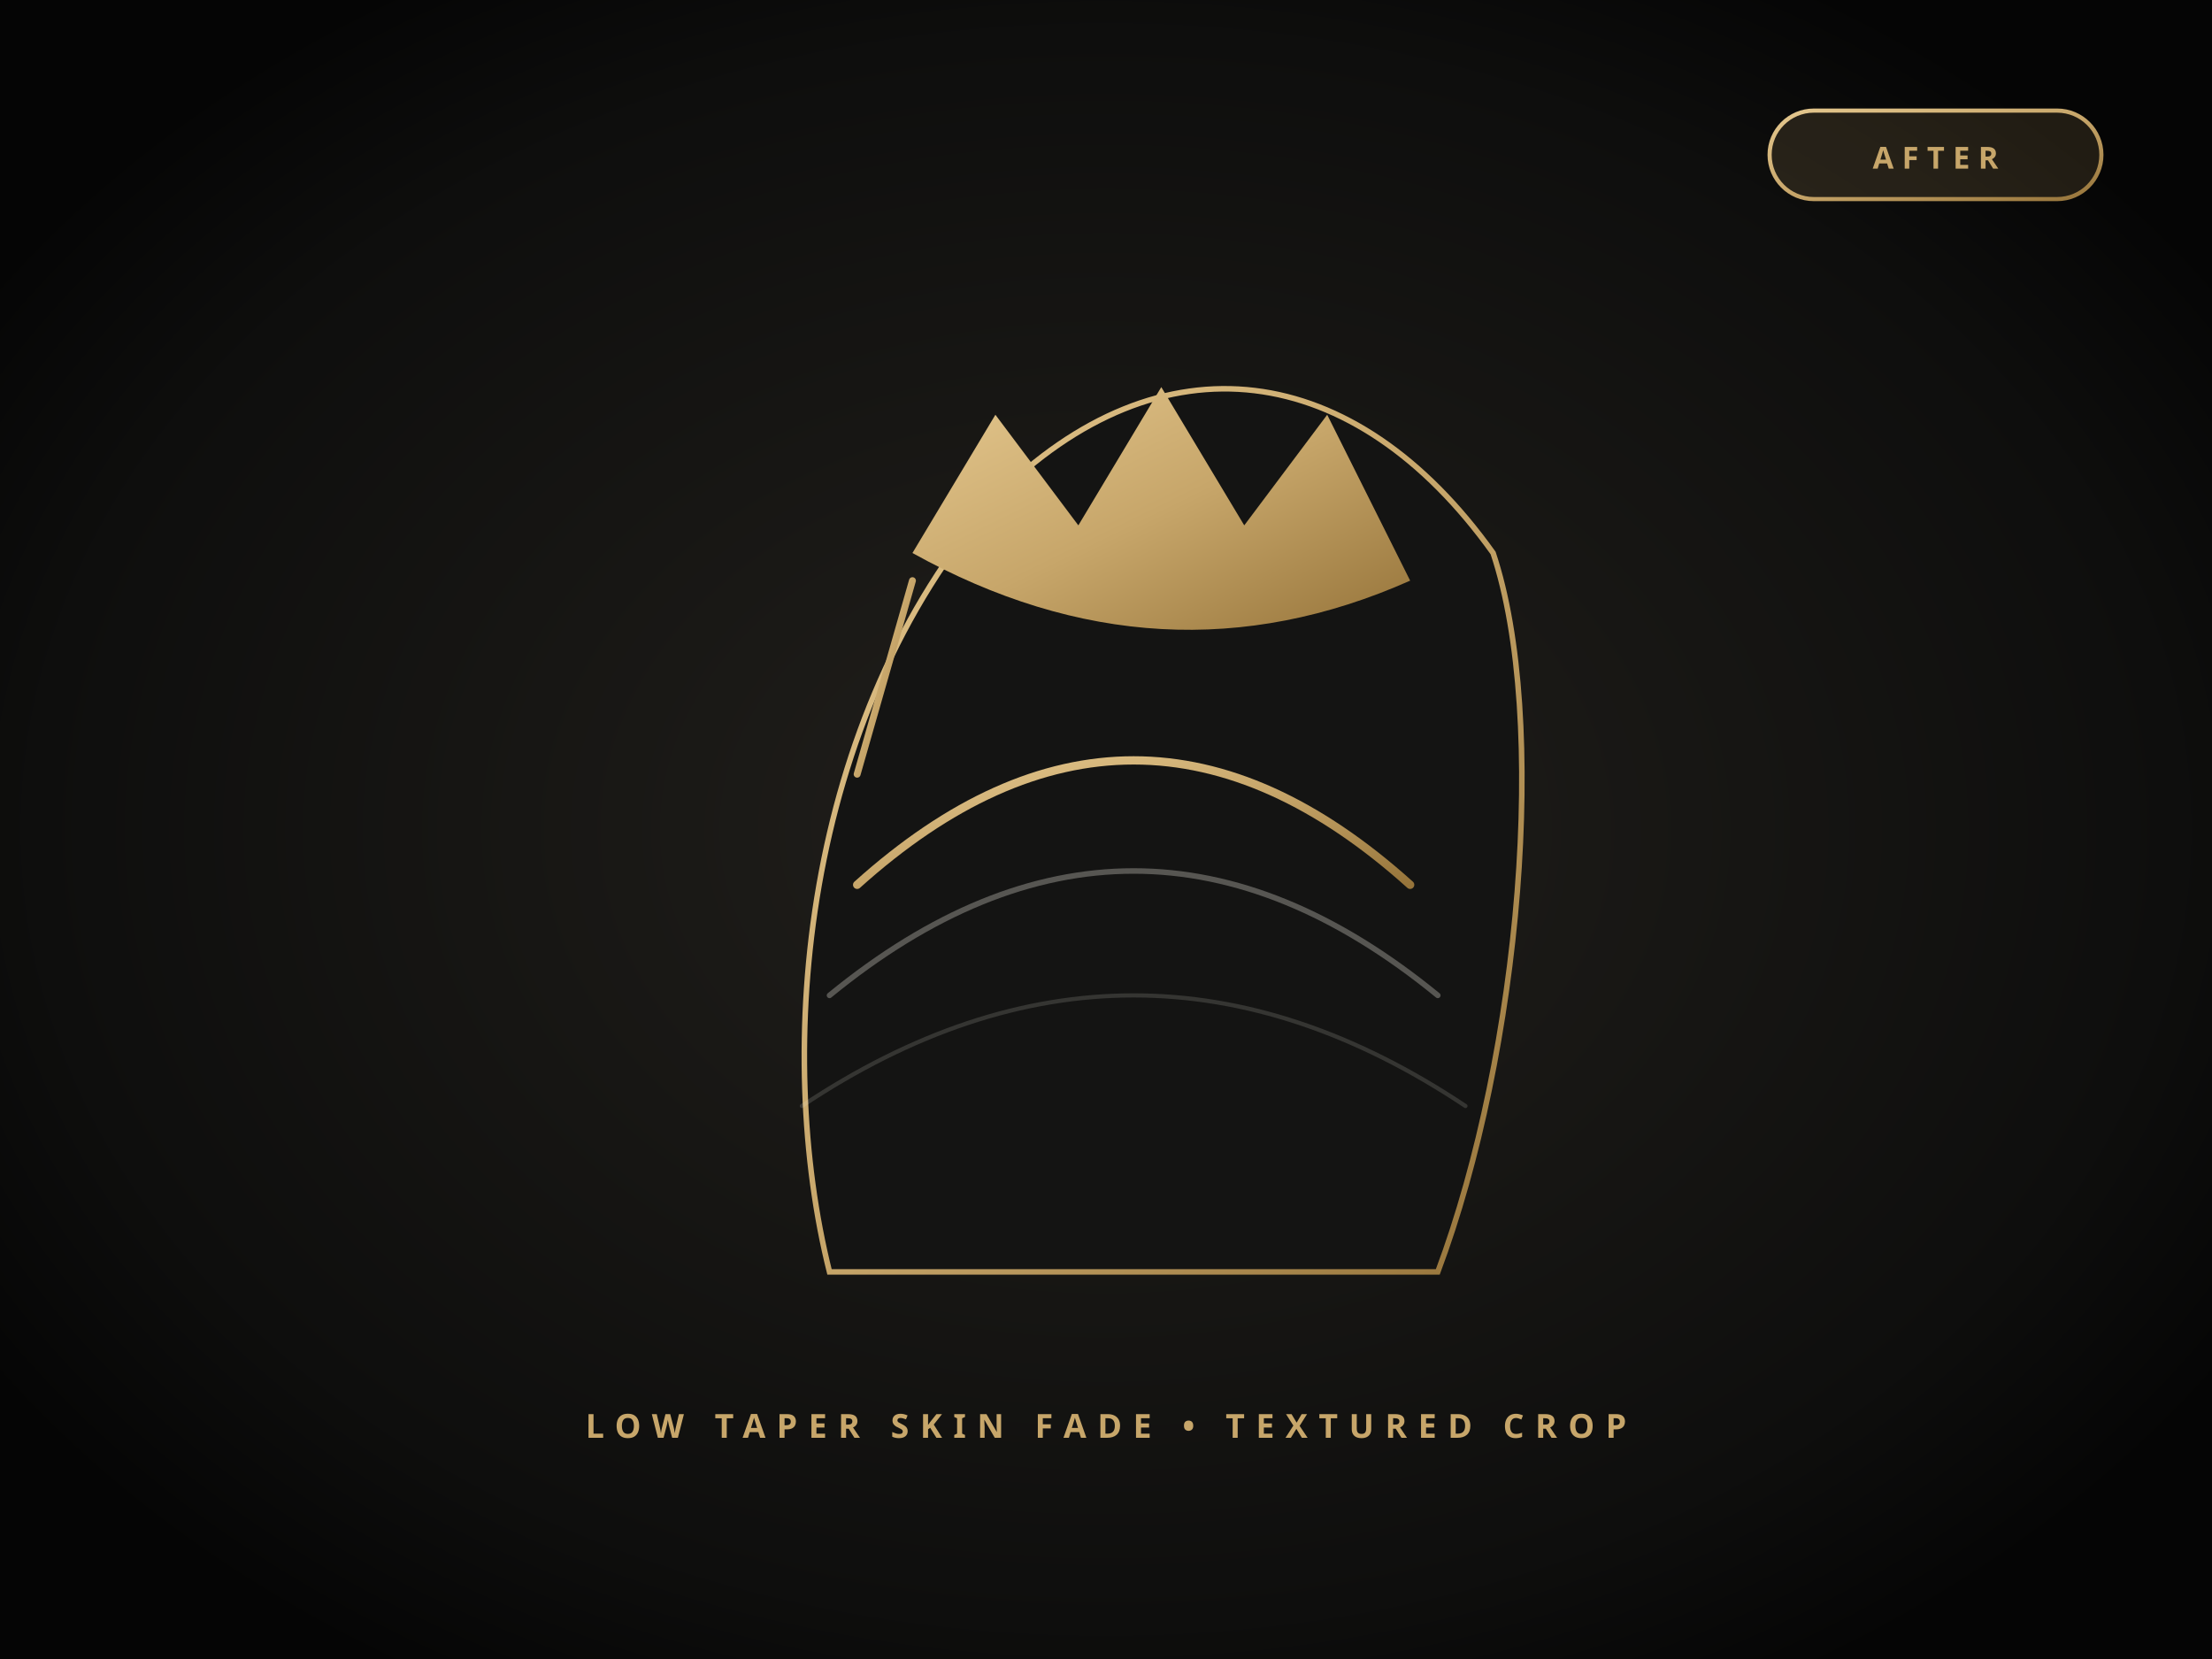
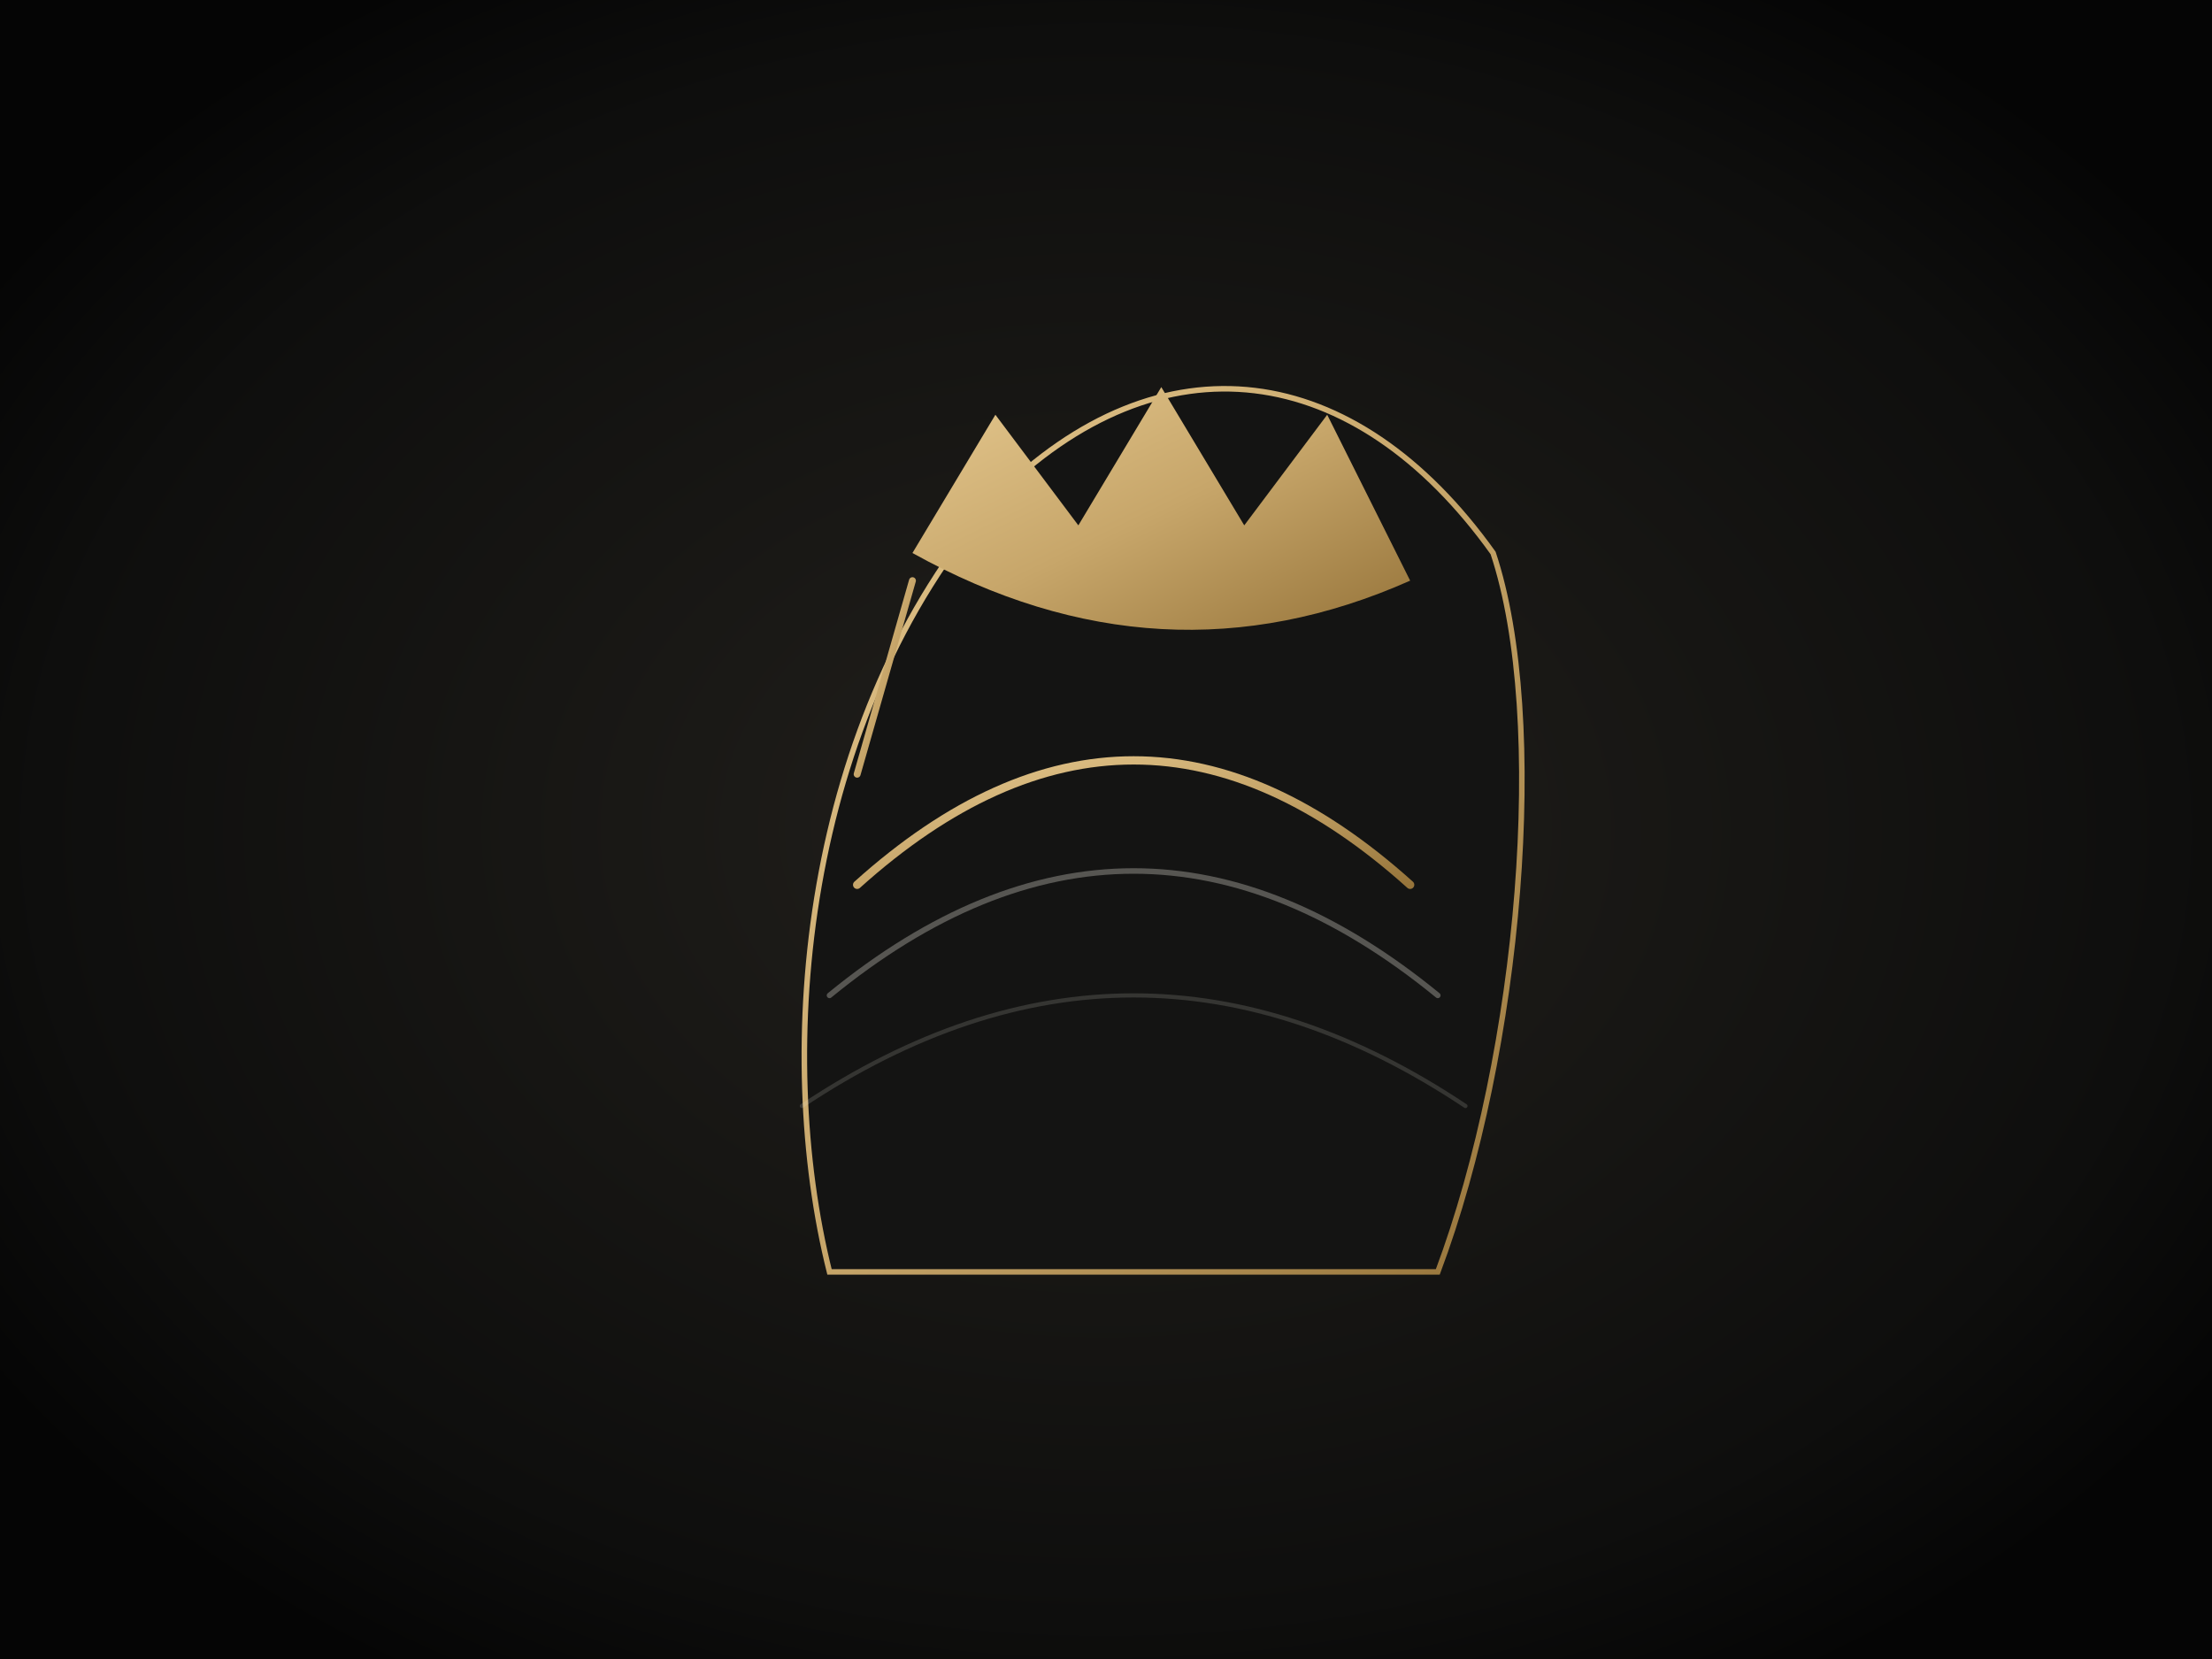
<svg xmlns="http://www.w3.org/2000/svg" viewBox="0 0 800 600" width="800" height="600">
  <defs>
    <radialGradient id="afterBg" cx="50%" cy="50%" r="60%">
      <stop offset="0%" stop-color="#22201C" />
      <stop offset="80%" stop-color="#0E0E0D" />
      <stop offset="100%" stop-color="#050505" />
    </radialGradient>
    <linearGradient id="gold" x1="0%" y1="0%" x2="100%" y2="100%">
      <stop offset="0%" stop-color="#E5C88F" />
      <stop offset="50%" stop-color="#C7A66A" />
      <stop offset="100%" stop-color="#96743A" />
    </linearGradient>
  </defs>
  <rect width="800" height="600" fill="url(#afterBg)" />
  <path d="M300 460 C280 380, 290 260, 360 180 C420 120, 490 130, 540 200 C560 260, 550 380, 520 460 Z" fill="#141413" stroke="url(#gold)" stroke-width="2" />
  <path d="M330 200 L360 150 L390 190 L420 140 L450 190 L480 150 L510 210 Q420 250 330 200 Z" fill="url(#gold)" />
  <path d="M310 320 Q410 230 510 320" fill="none" stroke="url(#gold)" stroke-width="3" stroke-linecap="round" />
  <path d="M300 360 Q410 270 520 360" fill="none" stroke="rgba(244,240,232,0.3)" stroke-width="2" stroke-linecap="round" />
  <path d="M290 400 Q410 320 530 400" fill="none" stroke="rgba(244,240,232,0.15)" stroke-width="1.5" stroke-linecap="round" />
  <line x1="330" y1="210" x2="310" y2="280" stroke="url(#gold)" stroke-width="2.5" stroke-linecap="round" />
-   <rect x="640" y="40" width="120" height="32" rx="16" fill="rgba(199,166,106,0.15)" stroke="url(#gold)" stroke-width="1.5" />
-   <text x="700" y="61" text-anchor="middle" font-family="'Manrope', sans-serif" font-size="11" font-weight="800" letter-spacing="3" fill="#C7A66A">AFTER</text>
-   <text x="400" y="520" text-anchor="middle" font-family="'Manrope', sans-serif" font-size="12" font-weight="700" letter-spacing="4" fill="#C7A66A">LOW TAPER SKIN FADE • TEXTURED CROP</text>
</svg>
